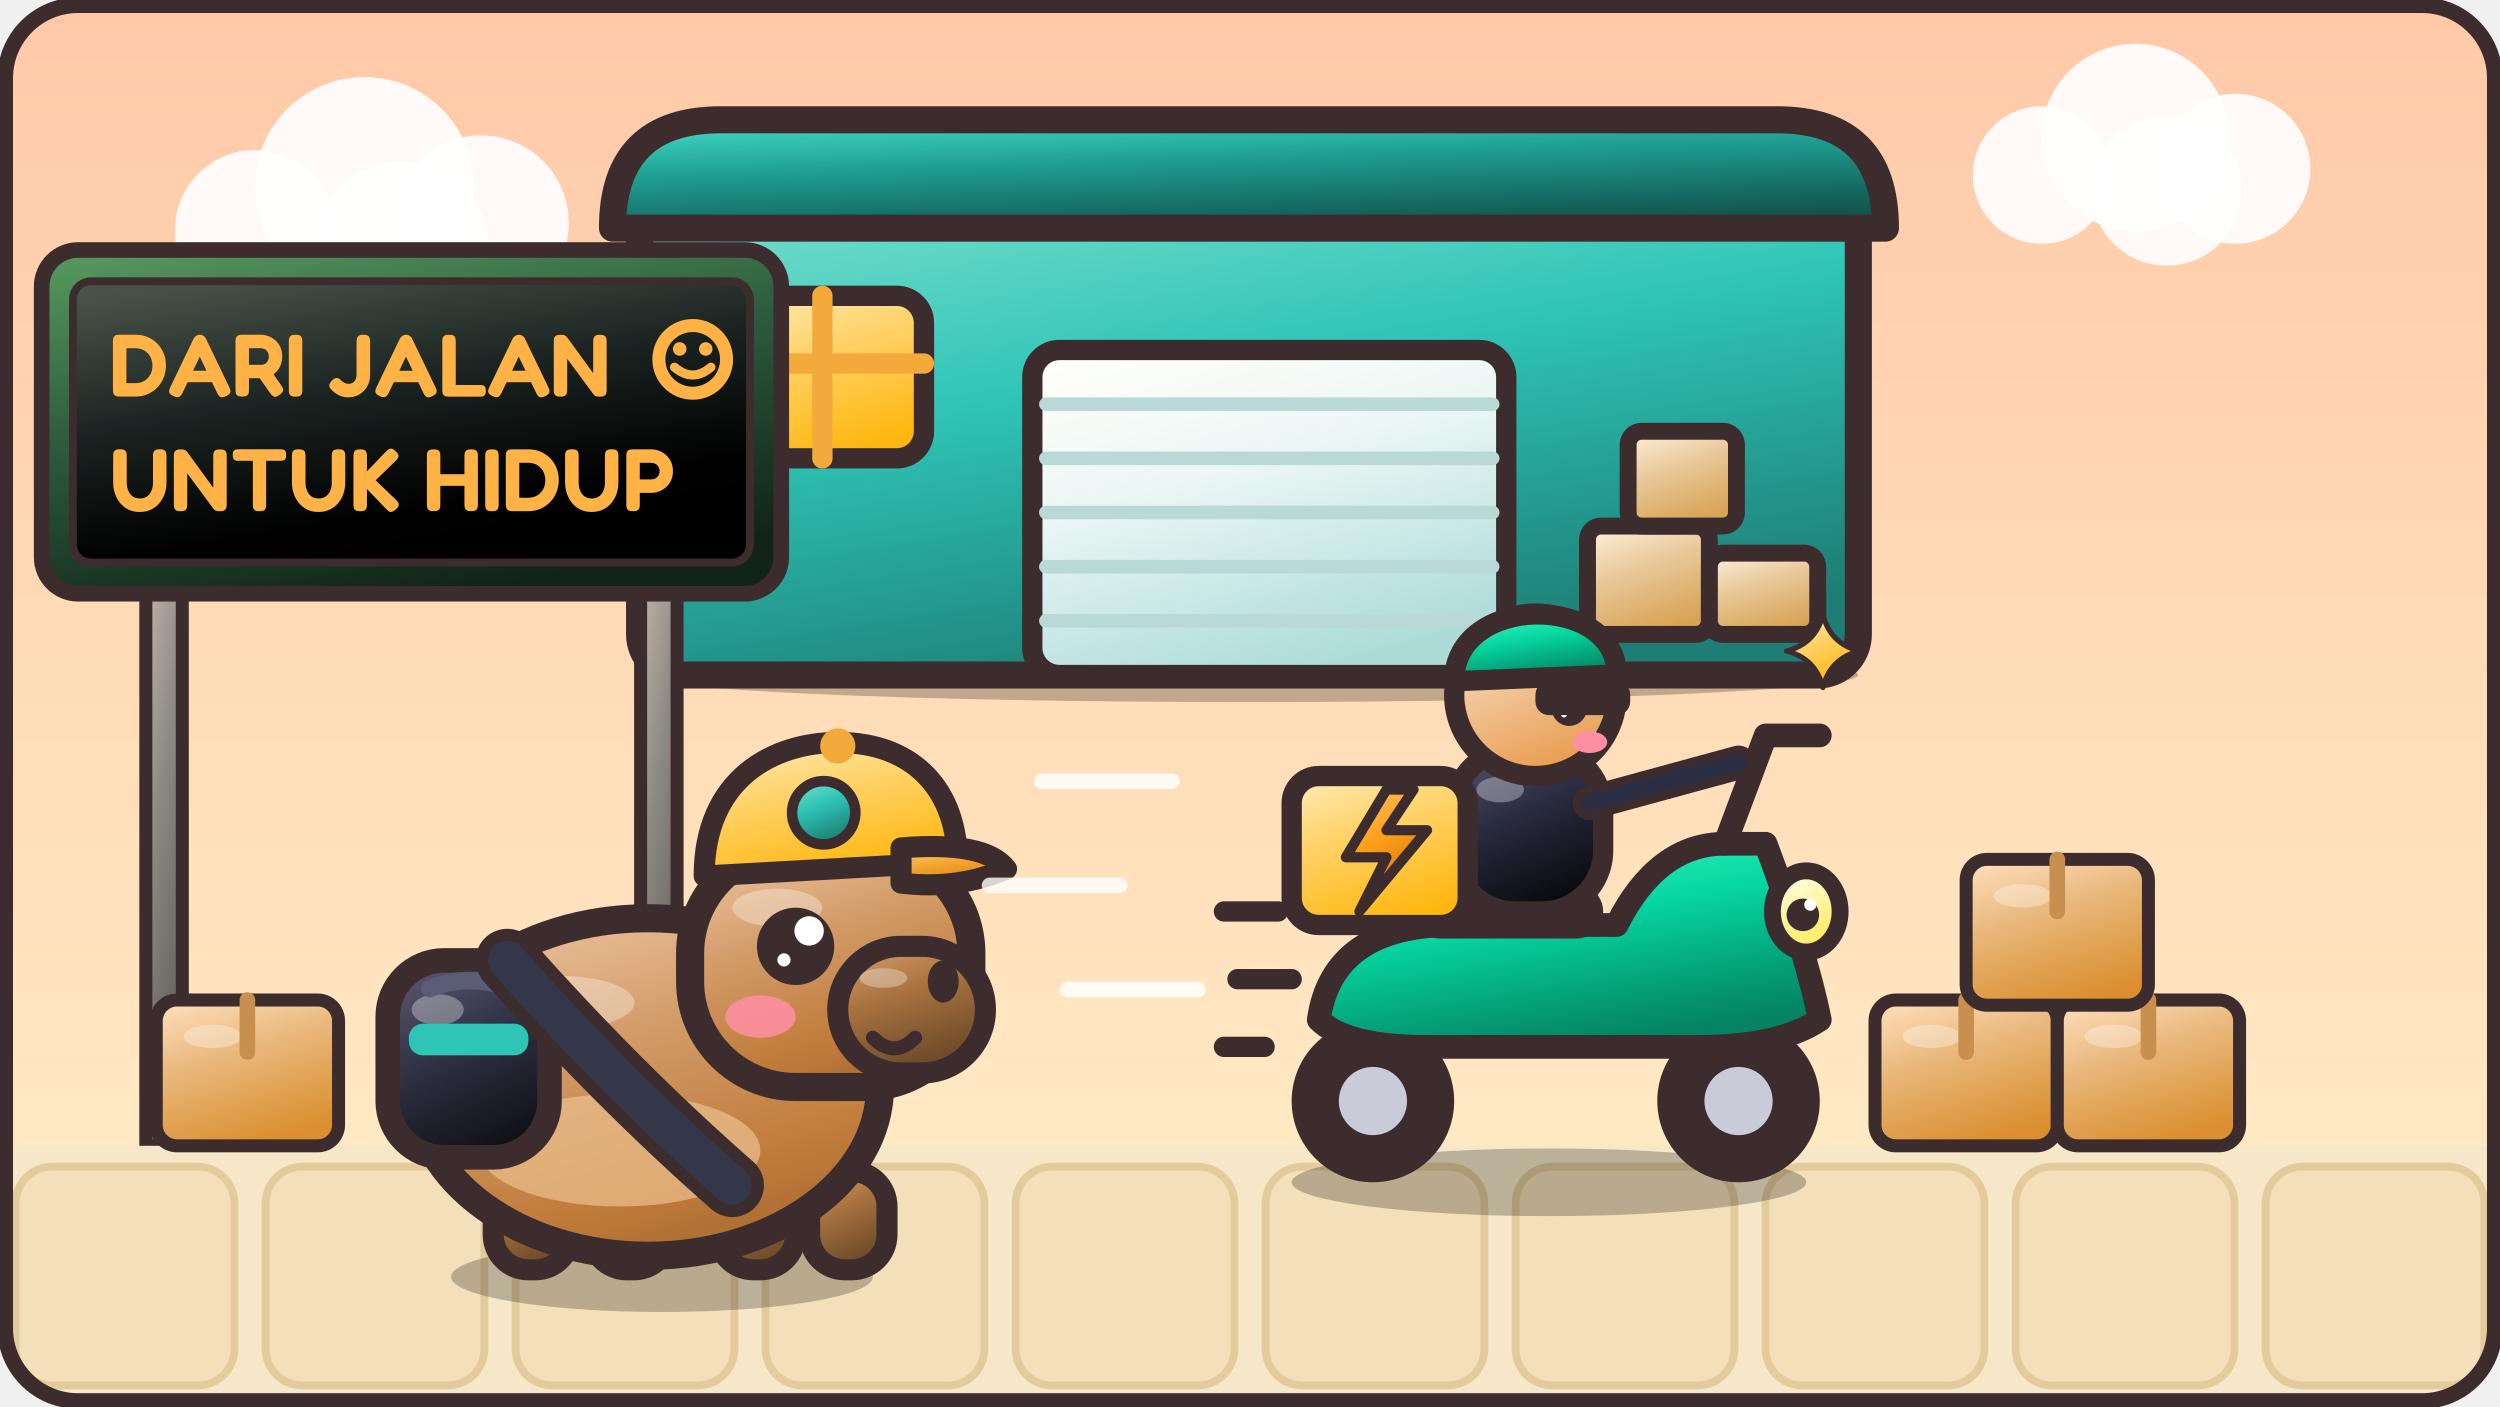
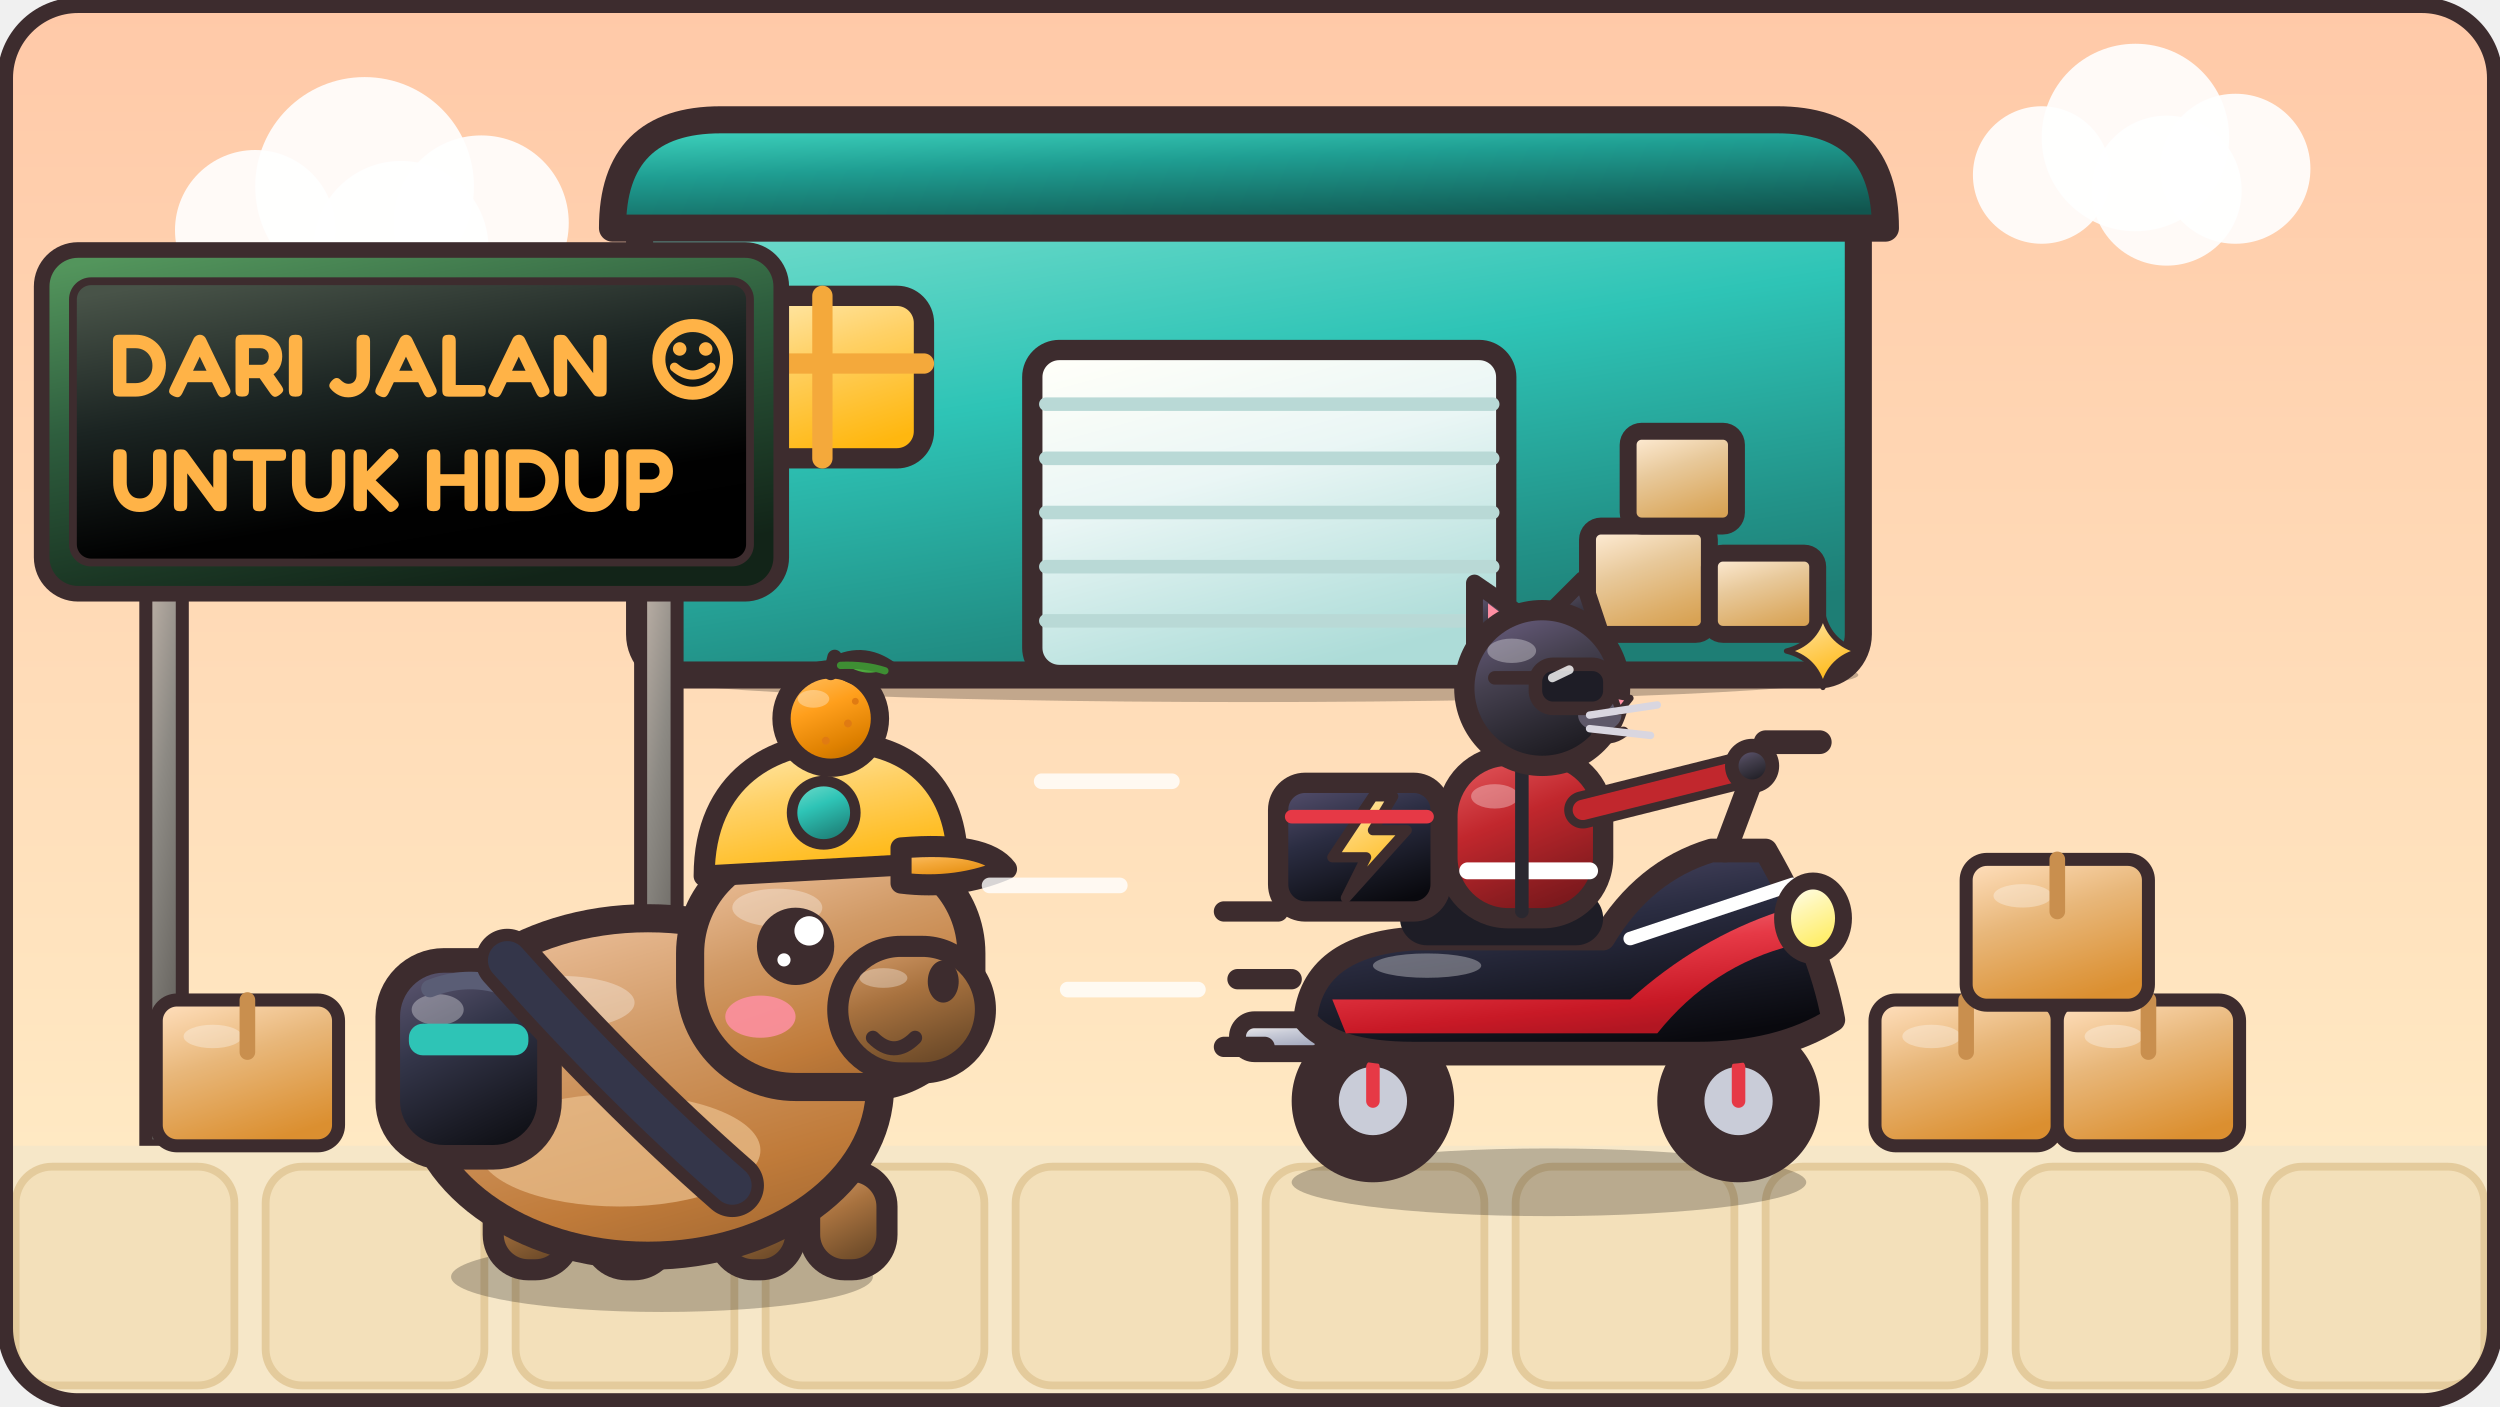
<svg xmlns="http://www.w3.org/2000/svg" data-painted="1" width="960" height="540" viewBox="0 0 960 540">
  <defs>
    <linearGradient id="pg2EC4B6" x1="0.15" y1="0" x2="0.55" y2="1">
      <stop offset="0" stop-color="#72DCCB" />
      <stop offset="0.42" stop-color="#2EC4B6" />
      <stop offset="0.82" stop-color="#229288" />
      <stop offset="1" stop-color="#1E7E75" />
    </linearGradient>
    <linearGradient id="pg1F9E92" x1="0.15" y1="0" x2="0.55" y2="1">
      <stop offset="0" stop-color="#41D8C2" />
      <stop offset="0.42" stop-color="#1F9E92" />
      <stop offset="0.82" stop-color="#156B63" />
      <stop offset="1" stop-color="#11564F" />
    </linearGradient>
    <linearGradient id="pgEAF6F5" x1="0.15" y1="0" x2="0.55" y2="1">
      <stop offset="0" stop-color="#FFFFF9" />
      <stop offset="0.42" stop-color="#EAF6F5" />
      <stop offset="0.82" stop-color="#BFE4E1" />
      <stop offset="1" stop-color="#ADDCD8" />
    </linearGradient>
    <linearGradient id="pgFFD166" x1="0.15" y1="0" x2="0.55" y2="1">
      <stop offset="0" stop-color="#FFEAB1" />
      <stop offset="0.42" stop-color="#FFD166" />
      <stop offset="0.82" stop-color="#FFBF29" />
      <stop offset="1" stop-color="#FFB70F" />
    </linearGradient>
    <linearGradient id="pgE8C99B" x1="0.15" y1="0" x2="0.55" y2="1">
      <stop offset="0" stop-color="#FFEDD7" />
      <stop offset="0.42" stop-color="#E8C99B" />
      <stop offset="0.82" stop-color="#DDAE69" />
      <stop offset="1" stop-color="#D8A355" />
    </linearGradient>
    <linearGradient id="pg8D8A84" x1="0.15" y1="0" x2="0.55" y2="1">
      <stop offset="0" stop-color="#BEB2A8" />
      <stop offset="0.42" stop-color="#8D8A84" />
      <stop offset="0.82" stop-color="#6E6B66" />
      <stop offset="1" stop-color="#615E5A" />
    </linearGradient>
    <linearGradient id="pg2E5E3E" x1="0.15" y1="0" x2="0.55" y2="1">
      <stop offset="0" stop-color="#53955C" />
      <stop offset="0.42" stop-color="#2E5E3E" />
      <stop offset="0.82" stop-color="#1A3523" />
      <stop offset="1" stop-color="#122418" />
    </linearGradient>
    <linearGradient id="pg1B2422" x1="0.15" y1="0" x2="0.55" y2="1">
      <stop offset="0" stop-color="#485348" />
      <stop offset="0.42" stop-color="#1B2422" />
      <stop offset="0.82" stop-color="#010101" />
      <stop offset="1" stop-color="#000000" />
    </linearGradient>
    <linearGradient id="pgE8B77A" x1="0.15" y1="0" x2="0.55" y2="1">
      <stop offset="0" stop-color="#FEDDB9" />
      <stop offset="0.42" stop-color="#E8B77A" />
      <stop offset="0.82" stop-color="#DF9B46" />
      <stop offset="1" stop-color="#DB8F30" />
    </linearGradient>
    <linearGradient id="pgA8723F" x1="0.15" y1="0" x2="0.55" y2="1">
      <stop offset="0" stop-color="#D39B69" />
      <stop offset="0.42" stop-color="#A8723F" />
      <stop offset="0.82" stop-color="#7B542E" />
      <stop offset="1" stop-color="#694727" />
    </linearGradient>
    <linearGradient id="pgD19A66" x1="0.15" y1="0" x2="0.55" y2="1">
      <stop offset="0" stop-color="#EEC39F" />
      <stop offset="0.42" stop-color="#D19A66" />
      <stop offset="0.82" stop-color="#C07B3A" />
      <stop offset="1" stop-color="#AC6E34" />
    </linearGradient>
    <linearGradient id="pg34364A" x1="0.15" y1="0" x2="0.55" y2="1">
      <stop offset="0" stop-color="#605974" />
      <stop offset="0.42" stop-color="#34364A" />
      <stop offset="0.82" stop-color="#1B1C26" />
      <stop offset="1" stop-color="#101117" />
    </linearGradient>
    <linearGradient id="pgF4A93B" x1="0.15" y1="0" x2="0.55" y2="1">
      <stop offset="0" stop-color="#FFCB82" />
      <stop offset="0.42" stop-color="#F4A93B" />
      <stop offset="0.82" stop-color="#E58D0D" />
      <stop offset="1" stop-color="#CD7E0B" />
    </linearGradient>
    <linearGradient id="pg06D6A0" x1="0.15" y1="0" x2="0.55" y2="1">
      <stop offset="0" stop-color="#3EF9C0" />
      <stop offset="0.42" stop-color="#06D6A0" />
      <stop offset="0.82" stop-color="#049A73" />
      <stop offset="1" stop-color="#048261" />
    </linearGradient>
    <linearGradient id="pgFFF6B0" x1="0.15" y1="0" x2="0.55" y2="1">
      <stop offset="0" stop-color="#FFFFF9" />
      <stop offset="0.42" stop-color="#FFF6B0" />
      <stop offset="0.82" stop-color="#FFEF73" />
      <stop offset="1" stop-color="#FFEC59" />
    </linearGradient>
    <linearGradient id="pg2B2D42" x1="0.15" y1="0" x2="0.55" y2="1">
      <stop offset="0" stop-color="#554F6D" />
      <stop offset="0.42" stop-color="#2B2D42" />
      <stop offset="0.82" stop-color="#13141D" />
      <stop offset="1" stop-color="#09090E" />
    </linearGradient>
    <linearGradient id="pgF2C79B" x1="0.15" y1="0" x2="0.55" y2="1">
      <stop offset="0" stop-color="#FFEFDD" />
      <stop offset="0.42" stop-color="#F2C79B" />
      <stop offset="0.82" stop-color="#EBA965" />
      <stop offset="1" stop-color="#E89C4E" />
    </linearGradient>
    <linearGradient id="pgFF9F1C" x1="0.15" y1="0" x2="0.55" y2="1">
      <stop offset="0" stop-color="#FFC267" />
      <stop offset="0.42" stop-color="#FF9F1C" />
      <stop offset="0.82" stop-color="#DE8000" />
      <stop offset="1" stop-color="#C47100" />
+     </linearGradient>
+     <linearGradient id="pg5BBF4A" x1="0.15" y1="0" x2="0.55" y2="1">
+       <stop offset="0" stop-color="#8FD882" />
+       <stop offset="0.42" stop-color="#5BBF4A" />
+       <stop offset="0.82" stop-color="#439735" />
+       <stop offset="1" stop-color="#3B842F" />
+     </linearGradient>
+     <linearGradient id="pgC9CCD8" x1="0.15" y1="0" x2="0.55" y2="1">
+       <stop offset="0" stop-color="#FFF9F4" />
+       <stop offset="0.42" stop-color="#C9CCD8" />
+       <stop offset="0.82" stop-color="#A5AABE" />
+       <stop offset="1" stop-color="#979CB4" />
+     </linearGradient>
+     <linearGradient id="pgE63946" x1="0.15" y1="0" x2="0.55" y2="1">
+       <stop offset="0" stop-color="#F37E87" />
+       <stop offset="0.42" stop-color="#E63946" />
+       <stop offset="0.82" stop-color="#C81926" />
+       <stop offset="1" stop-color="#B21622" />
+     </linearGradient>
+     <linearGradient id="pgC1272D" x1="0.15" y1="0" x2="0.55" y2="1">
+       <stop offset="0" stop-color="#E3575C" />
+       <stop offset="0.42" stop-color="#C1272D" />
+       <stop offset="0.82" stop-color="#8E1D21" />
+       <stop offset="1" stop-color="#79181C" />
+     </linearGradient>
+     <linearGradient id="pg45404F" x1="0.15" y1="0" x2="0.55" y2="1">
+       <stop offset="0" stop-color="#6B5F82" />
+       <stop offset="0.42" stop-color="#45404F" />
+       <stop offset="0.82" stop-color="#27252D" />
+       <stop offset="1" stop-color="#1B191F" />
    </linearGradient>
  </defs>
  <defs>
    <linearGradient id="morning" x1="0" y1="0" x2="0" y2="1">
      <stop offset="0" stop-color="#FFC9A8" />
      <stop offset="1" stop-color="#FFF0C9" />
    </linearGradient>
    <clipPath id="frame">
      <rect x="2" y="2" width="956" height="536" rx="28" />
    </clipPath>
  </defs>
  <g stroke-linejoin="round" stroke-linecap="round">
    <g clip-path="url(#frame)">
      <rect width="960" height="540" fill="url(#morning)" />
      <circle cx="98.0" cy="88.4" r="30.8" fill="#FFFFFF" opacity="0.9" />
      <circle cx="140.0" cy="71.6" r="42.0" fill="#FFFFFF" opacity="0.9" />
      <circle cx="184.8" cy="85.6" r="33.6" fill="#FFFFFF" opacity="0.9" />
      <circle cx="154.0" cy="95.4" r="33.6" fill="#FFFFFF" opacity="0.9" />
      <circle cx="784.0" cy="67.2" r="26.4" fill="#FFFFFF" opacity="0.9" />
      <circle cx="820.0" cy="52.8" r="36.0" fill="#FFFFFF" opacity="0.9" />
      <circle cx="858.4" cy="64.8" r="28.8" fill="#FFFFFF" opacity="0.9" />
      <circle cx="832.0" cy="73.2" r="28.8" fill="#FFFFFF" opacity="0.9" />
      <g transform="translate(230 20) scale(2.6)">
        <ellipse cx="96" cy="92" rx="90" ry="4" fill="#000" opacity="0.24" />
        <rect x="6" y="22" width="180" height="70" rx="6" fill="url(#pg2EC4B6)" stroke="#3D2C2E" stroke-width="4" />
        <path d="M2 26 Q2 10 18 10 L174 10 Q190 10 190 26 Z" fill="url(#pg1F9E92)" stroke="#3D2C2E" stroke-width="4" />
        <rect x="64" y="44" width="70" height="48" rx="4" fill="url(#pgEAF6F5)" stroke="#3D2C2E" stroke-width="3" />
        <path d="M66 52 L132 52" stroke="#B9D9D6" stroke-width="2" />
        <path d="M66 60 L132 60" stroke="#B9D9D6" stroke-width="2" />
        <path d="M66 68 L132 68" stroke="#B9D9D6" stroke-width="2" />
        <path d="M66 76 L132 76" stroke="#B9D9D6" stroke-width="2" />
        <path d="M66 84 L132 84" stroke="#B9D9D6" stroke-width="2" />
        <rect x="18" y="36" width="30" height="24" rx="4" fill="url(#pgFFD166)" stroke="#3D2C2E" stroke-width="3" />
        <path d="M33 36 L33 60 M18 46 L48 46" stroke="#F4A93B" stroke-width="3" />
        <rect x="146" y="70" width="18" height="16" rx="2" fill="url(#pgE8C99B)" stroke="#3D2C2E" stroke-width="2.5" />
        <rect x="164" y="74" width="16" height="12" rx="2" fill="url(#pgE8C99B)" stroke="#3D2C2E" stroke-width="2.5" />
        <rect x="152" y="56" width="16" height="14" rx="2" fill="url(#pgE8C99B)" stroke="#3D2C2E" stroke-width="2.5" />
      </g>
      <rect x="56" y="216" width="14" height="224" fill="url(#pg8D8A84)" stroke="#3D2C2E" stroke-width="5" />
      <rect x="246" y="216" width="14" height="224" fill="url(#pg8D8A84)" stroke="#3D2C2E" stroke-width="5" />
      <rect x="16" y="96" width="284" height="132" rx="14" fill="url(#pg2E5E3E)" stroke="#3D2C2E" stroke-width="6" />
      <ellipse cx="104.0" cy="129.0" rx="45.4" ry="10.6" fill="#FFFFFF" opacity="0.32" />
      <rect x="28" y="108" width="260" height="108" rx="7" fill="url(#pg1B2422)" stroke="#3D2C2E" stroke-width="3" />
      <path d="M45.935 152.298Q44.763 152.298 44.223 151.932Q43.683 151.566 43.526 150.971Q43.368 150.376 43.368 149.688V131.082Q43.368 130.435 43.5 129.845Q43.632 129.254 44.176 128.88Q44.72 128.506 45.97 128.531L52.098 128.54Q54.546 128.54 56.658 129.428Q58.77 130.316 60.36 131.906Q61.95 133.495 62.834 135.646Q63.718 137.797 63.718 140.296Q63.718 142.863 62.829 145.051Q61.941 147.24 60.352 148.863Q58.762 150.487 56.633 151.392Q54.504 152.298 51.996 152.298ZM48.537 147.121H52.098Q53.943 147.121 55.404 146.254Q56.867 145.387 57.704 143.882Q58.541 142.378 58.541 140.44Q58.541 138.494 57.704 136.972Q56.867 135.451 55.4 134.584Q53.934 133.716 52.064 133.716H48.537ZM88.061 148.719Q88.487 149.56 88.516 150.16Q88.546 150.759 88.151 151.214Q87.755 151.668 86.88 152.119Q85.52 152.765 84.776 152.501Q84.032 152.238 83.386 150.869L76.706 136.946L70.084 150.878Q69.412 152.204 68.669 152.463Q67.925 152.722 66.582 152.085Q65.706 151.668 65.303 151.205Q64.899 150.742 64.941 150.121Q64.984 149.501 65.418 148.625L74.359 130.044Q74.7 129.364 75.362 128.952Q76.025 128.54 76.739 128.54Q77.249 128.54 77.687 128.723Q78.125 128.905 78.49 129.245Q78.856 129.585 79.085 130.078ZM70.993 146.773 73.102 142.369H80.352L82.451 146.773ZM93 152.298Q91.759 152.298 91.219 151.928Q90.679 151.558 90.556 150.95Q90.433 150.343 90.433 149.688V131.107Q90.433 130.461 90.565 129.875Q90.696 129.288 91.236 128.914Q91.776 128.54 93.034 128.54H100.089Q101.508 128.54 102.966 129.054Q104.424 129.569 105.648 130.614Q106.872 131.66 107.624 133.228Q108.376 134.796 108.376 136.929Q108.376 138.366 107.947 139.7Q107.518 141.035 106.664 142.144Q105.809 143.254 104.56 144.057Q103.31 144.86 101.661 145.217H95.601V149.722Q95.601 150.376 95.474 150.967Q95.346 151.558 94.806 151.928Q94.266 152.298 93 152.298ZM107.356 151.626Q106.099 152.553 105.346 152.353Q104.594 152.153 103.769 151.023L97.785 142.454L103.616 141.698L107.994 147.98Q108.563 148.812 108.712 149.391Q108.861 149.969 108.538 150.478Q108.215 150.988 107.356 151.626ZM95.601 140.091H100.344Q100.803 140.091 101.313 139.917Q101.823 139.743 102.244 139.356Q102.664 138.97 102.936 138.366Q103.208 137.762 103.208 136.895Q103.208 135.927 102.805 135.213Q102.401 134.499 101.687 134.108Q100.973 133.716 100.021 133.716H95.601ZM113.476 152.323Q112.235 152.323 111.696 151.953Q111.156 151.583 111.033 150.976Q110.909 150.368 110.909 149.714V131.115Q110.909 130.461 111.037 129.87Q111.164 129.279 111.704 128.91Q112.244 128.54 113.51 128.54Q114.777 128.54 115.304 128.91Q115.831 129.279 115.954 129.87Q116.077 130.461 116.077 131.149V149.748Q116.077 150.402 115.95 150.993Q115.822 151.583 115.283 151.953Q114.743 152.323 113.476 152.323ZM133.673 152.578Q132.389 152.578 131.31 152.23Q130.23 151.881 129.435 151.392Q128.641 150.904 128.152 150.483Q127.663 150.062 127.527 149.926Q127.111 149.484 126.779 149.055Q126.448 148.625 126.448 148.099Q126.448 147.639 126.707 147.159Q126.966 146.679 127.451 146.169Q127.96 145.633 128.407 145.387Q128.853 145.141 129.304 145.141Q129.907 145.141 130.379 145.519Q130.851 145.897 131.344 146.39Q131.548 146.543 131.887 146.781Q132.227 147.019 132.712 147.202Q133.197 147.385 133.834 147.385Q134.573 147.385 135.151 147.125Q135.73 146.866 136.12 146.381Q136.512 145.897 136.711 145.234Q136.911 144.571 136.911 143.772V131.387Q136.911 130.682 137.051 130.023Q137.191 129.364 137.748 128.952Q138.305 128.54 139.58 128.54Q140.787 128.54 141.31 128.923Q141.833 129.305 141.969 129.909Q142.105 130.512 142.105 131.175V144.018Q142.105 145.821 141.488 147.376Q140.872 148.931 139.737 150.1Q138.602 151.269 137.055 151.923Q135.508 152.578 133.673 152.578ZM167.248 148.719Q167.673 149.56 167.702 150.16Q167.732 150.759 167.337 151.214Q166.942 151.668 166.066 152.119Q164.706 152.765 163.962 152.501Q163.219 152.238 162.572 150.869L155.892 136.946L149.27 150.878Q148.599 152.204 147.855 152.463Q147.111 152.722 145.768 152.085Q144.893 151.668 144.489 151.205Q144.085 150.742 144.127 150.121Q144.17 149.501 144.603 148.625L153.546 130.044Q153.886 129.364 154.548 128.952Q155.212 128.54 155.925 128.54Q156.435 128.54 156.873 128.723Q157.311 128.905 157.677 129.245Q158.042 129.585 158.272 130.078ZM150.18 146.773 152.287 142.369H159.538L161.638 146.773ZM172.433 152.323Q171.183 152.323 170.639 151.953Q170.095 151.583 169.968 150.98Q169.84 150.376 169.84 149.722V131.124Q169.84 130.461 169.963 129.87Q170.087 129.279 170.626 128.91Q171.166 128.54 172.433 128.54Q173.699 128.54 174.226 128.91Q174.753 129.279 174.88 129.87Q175.008 130.461 175.008 131.141V147.835H184.333Q184.911 147.835 185.412 147.933Q185.913 148.03 186.232 148.506Q186.551 148.982 186.551 150.071Q186.551 151.133 186.224 151.613Q185.897 152.094 185.399 152.208Q184.902 152.323 184.324 152.323ZM210.564 148.719Q210.989 149.56 211.018 150.16Q211.048 150.759 210.653 151.214Q210.257 151.668 209.382 152.119Q208.022 152.765 207.278 152.501Q206.535 152.238 205.889 150.869L199.208 136.946L192.586 150.878Q191.915 152.204 191.171 152.463Q190.427 152.722 189.084 152.085Q188.209 151.668 187.805 151.205Q187.401 150.742 187.444 150.121Q187.486 149.501 187.919 148.625L196.862 130.044Q197.202 129.364 197.865 128.952Q198.528 128.54 199.242 128.54Q199.752 128.54 200.189 128.723Q200.627 128.905 200.993 129.245Q201.358 129.585 201.588 130.078ZM193.495 146.773 195.603 142.369H202.854L204.954 146.773ZM215.188 152.315Q213.989 152.315 213.454 151.94Q212.918 151.566 212.786 150.971Q212.655 150.376 212.655 149.705V131.03Q212.655 130.393 212.791 129.836Q212.927 129.279 213.488 128.922Q214.048 128.565 215.281 128.565Q216.53 128.565 216.998 128.859Q217.465 129.152 217.857 129.654L227.785 143.296V131.03Q227.785 130.393 227.929 129.836Q228.073 129.279 228.618 128.922Q229.161 128.565 230.394 128.565Q231.644 128.565 232.171 128.94Q232.697 129.314 232.825 129.909Q232.953 130.504 232.953 131.175V149.739Q232.953 150.385 232.812 150.976Q232.672 151.566 232.12 151.94Q231.567 152.315 230.309 152.315Q229.357 152.315 228.843 152.149Q228.328 151.983 227.954 151.49L217.797 137.754V149.739Q217.797 150.385 217.665 150.976Q217.534 151.566 216.99 151.94Q216.446 152.315 215.188 152.315Z" fill="#FFB347" />
      <path d="M53.636 196.603Q51.154 196.603 49.255 195.647Q47.355 194.691 46.059 193.072Q44.763 191.452 44.108 189.434Q43.453 187.415 43.453 185.29V175.115Q43.453 174.435 43.581 173.845Q43.709 173.254 44.248 172.884Q44.788 172.514 46.054 172.514Q47.33 172.514 47.869 172.884Q48.409 173.254 48.537 173.845Q48.664 174.435 48.664 175.149V185.29Q48.664 186.794 49.161 188.193Q49.659 189.591 50.772 190.5Q51.886 191.41 53.739 191.41Q55.285 191.41 56.407 190.654Q57.529 189.897 58.142 188.512Q58.754 187.126 58.754 185.256V174.937Q58.754 174.299 58.894 173.76Q59.034 173.22 59.578 172.867Q60.122 172.514 61.363 172.514Q62.63 172.514 63.157 172.897Q63.684 173.279 63.807 173.87Q63.93 174.461 63.93 175.149V185.358Q63.93 187.508 63.263 189.51Q62.596 191.512 61.282 193.114Q59.969 194.716 58.052 195.66Q56.136 196.603 53.636 196.603ZM69.293 196.315Q68.095 196.315 67.559 195.94Q67.024 195.566 66.892 194.971Q66.76 194.376 66.76 193.705V175.03Q66.76 174.393 66.897 173.836Q67.032 173.279 67.594 172.922Q68.154 172.565 69.387 172.565Q70.636 172.565 71.104 172.859Q71.572 173.152 71.962 173.654L81.891 187.296V175.03Q81.891 174.393 82.035 173.836Q82.179 173.279 82.724 172.922Q83.267 172.565 84.5 172.565Q85.749 172.565 86.276 172.94Q86.803 173.314 86.931 173.909Q87.058 174.504 87.058 175.175V193.739Q87.058 194.385 86.918 194.976Q86.778 195.566 86.225 195.94Q85.673 196.315 84.415 196.315Q83.463 196.315 82.949 196.149Q82.434 195.983 82.06 195.49L71.903 181.754V193.739Q71.903 194.385 71.771 194.976Q71.639 195.566 71.095 195.94Q70.551 196.315 69.293 196.315ZM107.705 172.514Q108.283 172.514 108.768 172.617Q109.252 172.719 109.567 173.182Q109.881 173.645 109.881 174.742Q109.881 175.804 109.562 176.28Q109.244 176.756 108.742 176.854Q108.24 176.952 107.663 176.952H102.189V193.798Q102.189 194.453 102.061 195.031Q101.934 195.609 101.407 195.966Q100.88 196.323 99.613 196.323Q98.398 196.323 97.858 195.953Q97.318 195.583 97.208 195.001Q97.097 194.419 97.097 193.764V176.952H91.572Q91.02 176.952 90.518 176.841Q90.017 176.731 89.698 176.267Q89.379 175.804 89.379 174.716Q89.379 173.645 89.694 173.182Q90.008 172.719 90.522 172.617Q91.037 172.514 91.581 172.514ZM122.282 196.603Q119.8 196.603 117.901 195.647Q116.001 194.691 114.705 193.072Q113.409 191.452 112.754 189.434Q112.1 187.415 112.1 185.29V175.115Q112.1 174.435 112.227 173.845Q112.355 173.254 112.894 172.884Q113.434 172.514 114.701 172.514Q115.975 172.514 116.515 172.884Q117.055 173.254 117.183 173.845Q117.31 174.435 117.31 175.149V185.29Q117.31 186.794 117.807 188.193Q118.305 189.591 119.418 190.5Q120.531 191.41 122.385 191.41Q123.931 191.41 125.053 190.654Q126.175 189.897 126.787 188.512Q127.4 187.126 127.4 185.256V174.937Q127.4 174.299 127.54 173.76Q127.68 173.22 128.224 172.867Q128.768 172.514 130.009 172.514Q131.275 172.514 131.803 172.897Q132.329 173.279 132.453 173.87Q132.576 174.461 132.576 175.149V185.358Q132.576 187.508 131.909 189.51Q131.242 191.512 129.928 193.114Q128.615 194.716 126.698 195.66Q124.781 196.603 122.282 196.603ZM138.297 196.323Q137.056 196.323 136.516 195.953Q135.976 195.583 135.853 194.98Q135.73 194.376 135.73 193.722V175.107Q135.73 174.452 135.857 173.862Q135.984 173.271 136.524 172.905Q137.064 172.54 138.331 172.54Q139.597 172.54 140.124 172.91Q140.651 173.279 140.779 173.87Q140.906 174.461 140.906 175.141V181.006L148.191 173.407Q148.854 172.702 149.419 172.43Q149.984 172.157 150.575 172.336Q151.166 172.514 151.863 173.195Q153.01 174.249 153.027 175.039Q153.044 175.829 152.067 176.841L144.247 184.44L152.135 192.005Q153.189 193.042 153.133 193.871Q153.078 194.7 151.931 195.677Q151.106 196.357 150.515 196.536Q149.925 196.714 149.41 196.429Q148.896 196.144 148.259 195.413L140.906 187.78V193.756Q140.906 194.411 140.779 195.001Q140.651 195.592 140.111 195.958Q139.572 196.323 138.297 196.323ZM180.915 196.298Q179.674 196.298 179.135 195.928Q178.595 195.558 178.472 194.95Q178.349 194.343 178.349 193.688V175.115Q178.349 174.461 178.476 173.87Q178.603 173.279 179.143 172.91Q179.683 172.54 180.95 172.54Q182.216 172.54 182.743 172.91Q183.27 173.279 183.393 173.87Q183.516 174.461 183.516 175.149V193.722Q183.516 194.376 183.389 194.967Q183.261 195.558 182.722 195.928Q182.182 196.298 180.915 196.298ZM166.491 196.298Q165.25 196.298 164.71 195.928Q164.17 195.558 164.047 194.95Q163.924 194.343 163.924 193.688V175.115Q163.924 174.461 164.051 173.87Q164.179 173.279 164.719 172.91Q165.258 172.54 166.525 172.54Q167.791 172.54 168.318 172.91Q168.845 173.279 168.969 173.87Q169.092 174.461 169.092 175.149V193.722Q169.092 194.376 168.964 194.967Q168.837 195.558 168.297 195.928Q167.757 196.298 166.491 196.298ZM168.267 186.573V182.085H178.892L178.884 186.573ZM188.888 196.323Q187.648 196.323 187.108 195.953Q186.568 195.583 186.445 194.976Q186.321 194.368 186.321 193.714V175.115Q186.321 174.461 186.449 173.87Q186.577 173.279 187.116 172.91Q187.656 172.54 188.922 172.54Q190.189 172.54 190.716 172.91Q191.243 173.279 191.366 173.87Q191.489 174.461 191.489 175.149V193.748Q191.489 194.402 191.362 194.993Q191.234 195.583 190.695 195.953Q190.155 196.323 188.888 196.323ZM196.793 196.298Q195.62 196.298 195.081 195.932Q194.541 195.566 194.384 194.971Q194.227 194.376 194.227 193.688V175.082Q194.227 174.435 194.358 173.845Q194.49 173.254 195.034 172.88Q195.578 172.506 196.828 172.531L202.956 172.54Q205.404 172.54 207.516 173.428Q209.629 174.316 211.218 175.906Q212.808 177.495 213.692 179.646Q214.576 181.797 214.576 184.296Q214.576 186.863 213.687 189.051Q212.799 191.24 211.209 192.863Q209.62 194.487 207.491 195.392Q205.362 196.298 202.854 196.298ZM199.394 191.121H202.956Q204.8 191.121 206.262 190.254Q207.725 189.387 208.562 187.882Q209.399 186.378 209.399 184.44Q209.399 182.494 208.562 180.972Q207.725 179.451 206.258 178.584Q204.792 177.716 202.922 177.716H199.394ZM227.173 196.603Q224.691 196.603 222.791 195.647Q220.891 194.691 219.595 193.072Q218.298 191.452 217.644 189.434Q216.989 187.415 216.989 185.29V175.115Q216.989 174.435 217.117 173.845Q217.244 173.254 217.784 172.884Q218.324 172.514 219.59 172.514Q220.865 172.514 221.405 172.884Q221.945 173.254 222.072 173.845Q222.2 174.435 222.2 175.149V185.29Q222.2 186.794 222.697 188.193Q223.195 189.591 224.308 190.5Q225.422 191.41 227.274 191.41Q228.822 191.41 229.944 190.654Q231.066 189.897 231.678 188.512Q232.29 187.126 232.29 185.256V174.937Q232.29 174.299 232.43 173.76Q232.57 173.22 233.114 172.867Q233.658 172.514 234.899 172.514Q236.166 172.514 236.692 172.897Q237.22 173.279 237.343 173.87Q237.466 174.461 237.466 175.149V185.358Q237.466 187.508 236.799 189.51Q236.132 191.512 234.818 193.114Q233.505 194.716 231.588 195.66Q229.672 196.603 227.173 196.603ZM243.067 196.298Q241.827 196.298 241.287 195.928Q240.747 195.558 240.624 194.95Q240.5 194.343 240.5 193.688V175.115Q240.5 174.47 240.632 173.879Q240.764 173.288 241.308 172.914Q241.852 172.54 243.101 172.54H250.089Q251.491 172.54 252.949 173.058Q254.406 173.577 255.648 174.635Q256.889 175.694 257.649 177.257Q258.41 178.822 258.41 180.938Q258.41 183.029 257.649 184.589Q256.889 186.149 255.643 187.19Q254.398 188.231 252.94 188.75Q251.482 189.268 250.054 189.268H245.677V193.722Q245.677 194.376 245.549 194.967Q245.422 195.558 244.882 195.928Q244.343 196.298 243.067 196.298ZM245.677 184.091H250.089Q250.837 184.091 251.563 183.769Q252.29 183.446 252.779 182.736Q253.267 182.026 253.267 180.895Q253.267 179.944 252.855 179.23Q252.443 178.516 251.725 178.116Q251.006 177.716 250.054 177.716H245.677Z" fill="#FFB347" />
      <circle cx="266" cy="138" r="13" fill="none" stroke="#FFB347" stroke-width="5" />
      <circle cx="261" cy="134" r="2.6" fill="#FFB347" />
      <circle cx="271" cy="134" r="2.6" fill="#FFB347" />
      <path d="M259 141 Q266 147 273 141" stroke="#FFB347" stroke-width="3.5" fill="none" />
      <rect x="0" y="440" width="960" height="100" fill="#F6E7C8" />
      <rect x="6" y="448" width="84" height="84" rx="14" fill="#F3E0BA" stroke="#E4CB9C" stroke-width="3" />
      <rect x="102" y="448" width="84" height="84" rx="14" fill="#F3E0BA" stroke="#E4CB9C" stroke-width="3" />
      <rect x="198" y="448" width="84" height="84" rx="14" fill="#F3E0BA" stroke="#E4CB9C" stroke-width="3" />
      <rect x="294" y="448" width="84" height="84" rx="14" fill="#F3E0BA" stroke="#E4CB9C" stroke-width="3" />
      <rect x="390" y="448" width="84" height="84" rx="14" fill="#F3E0BA" stroke="#E4CB9C" stroke-width="3" />
      <rect x="486" y="448" width="84" height="84" rx="14" fill="#F3E0BA" stroke="#E4CB9C" stroke-width="3" />
      <rect x="582" y="448" width="84" height="84" rx="14" fill="#F3E0BA" stroke="#E4CB9C" stroke-width="3" />
      <rect x="678" y="448" width="84" height="84" rx="14" fill="#F3E0BA" stroke="#E4CB9C" stroke-width="3" />
      <rect x="774" y="448" width="84" height="84" rx="14" fill="#F3E0BA" stroke="#E4CB9C" stroke-width="3" />
      <rect x="870" y="448" width="84" height="84" rx="14" fill="#F3E0BA" stroke="#E4CB9C" stroke-width="3" />
      <rect x="720" y="384" width="70" height="56" rx="8" fill="url(#pgE8B77A)" stroke="#3D2C2E" stroke-width="5" />
      <ellipse cx="741.7" cy="398.0" rx="11.2" ry="4.5" fill="#FFFFFF" opacity="0.32" />
      <path d="M755 384 L755 404" stroke="#C98F4E" stroke-width="6" />
      <rect x="790" y="384" width="70" height="56" rx="8" fill="url(#pgE8B77A)" stroke="#3D2C2E" stroke-width="5" />
      <ellipse cx="811.7" cy="398.0" rx="11.2" ry="4.5" fill="#FFFFFF" opacity="0.32" />
      <path d="M825 384 L825 404" stroke="#C98F4E" stroke-width="6" />
      <rect x="755" y="330" width="70" height="56" rx="8" fill="url(#pgE8B77A)" stroke="#3D2C2E" stroke-width="5" />
      <ellipse cx="776.7" cy="344.0" rx="11.2" ry="4.5" fill="#FFFFFF" opacity="0.32" />
      <path d="M790 330 L790 350" stroke="#C98F4E" stroke-width="6" />
      <rect x="60" y="384" width="70" height="56" rx="8" fill="url(#pgE8B77A)" stroke="#3D2C2E" stroke-width="5" />
      <ellipse cx="81.7" cy="398.0" rx="11.2" ry="4.5" fill="#FFFFFF" opacity="0.32" />
      <path d="M95 384 L95 404" stroke="#C98F4E" stroke-width="6" />
      <g transform="translate(130 250) scale(2.7)">
        <g transform="translate(0 0)">
          <ellipse cx="46" cy="89" rx="30" ry="5" fill="#000" opacity="0.24" />
          <rect x="22" y="74" width="11" height="14" rx="5" fill="url(#pgA8723F)" stroke="#3D2C2E" stroke-width="3" />
          <rect x="36" y="74" width="11" height="14" rx="5" fill="url(#pgA8723F)" stroke="#3D2C2E" stroke-width="3" />
          <rect x="54" y="74" width="11" height="14" rx="5" fill="url(#pgA8723F)" stroke="#3D2C2E" stroke-width="3" />
          <rect x="67" y="74" width="11" height="14" rx="5" fill="url(#pgA8723F)" stroke="#3D2C2E" stroke-width="3" />
          <g transform="translate(0 0)">
            <ellipse cx="44" cy="62" rx="33" ry="24" fill="url(#pgD19A66)" stroke="#3D2C2E" stroke-width="4" />
            <ellipse cx="31.5" cy="50.0" rx="10.6" ry="3.8" fill="#FFFFFF" opacity="0.32" />
            <ellipse cx="40" cy="71" rx="20" ry="8" fill="#EBC08F" opacity="0.7" />
            <path d="M18 50 Q24 44 30 47" stroke="#A8723F" stroke-width="3" fill="none" />
            <rect x="7" y="44" width="23" height="28" rx="8" fill="url(#pg34364A)" stroke="#3D2C2E" stroke-width="3.5" />
            <ellipse cx="14.1" cy="51.0" rx="3.7" ry="2.2" fill="#FFFFFF" opacity="0.32" />
            <rect x="10" y="53" width="17" height="4.5" rx="2" fill="#2EC4B6" />
            <path d="M13 48 Q18 46 23 47.5" stroke="#5A5D75" stroke-width="2.5" fill="none" />
            <path d="M24 44 Q40 62 56 76" stroke="#3D2C2E" stroke-width="9" fill="none" />
            <path d="M24 44 Q40 62 56 76" stroke="#34364A" stroke-width="5.5" fill="none" />
            <circle cx="59" cy="31" r="6" fill="url(#pgA8723F)" stroke="#3D2C2E" stroke-width="3" />
            <rect x="50" y="28" width="40" height="34" rx="15" fill="url(#pgD19A66)" stroke="#3D2C2E" stroke-width="4" />
            <ellipse cx="62.4" cy="36.5" rx="6.4" ry="2.7" fill="#FFFFFF" opacity="0.32" />
            <rect x="71" y="42" width="21" height="18" rx="9" fill="url(#pgA8723F)" stroke="#3D2C2E" stroke-width="3" />
            <ellipse cx="77.5" cy="46.5" rx="3.4" ry="1.4" fill="#FFFFFF" opacity="0.32" />
            <ellipse cx="86" cy="47" rx="2.2" ry="3" fill="#3D2C2E" />
            <path d="M76 55 Q79 58 82 55" stroke="#3D2C2E" stroke-width="2" fill="none" />
            <circle cx="65" cy="42" r="5.5" fill="#3D2C2E" />
            <circle cx="66.925" cy="39.8" r="2.09" fill="#FFFFFF" />
            <circle cx="63.35" cy="43.925" r="0.935" fill="#FFFFFF" />
            <ellipse cx="60" cy="52" rx="5" ry="3" fill="#FF8FA3" opacity="0.85" />
            <path d="M52 32 C52 18 62 13 71 13 C82 13 88 20 88 30 Z" fill="url(#pgFFD166)" stroke="#3D2C2E" stroke-width="3" />
            <path d="M80 28 Q92 27 95 31 Q88 34 80 33 Z" fill="url(#pgF4A93B)" stroke="#3D2C2E" stroke-width="3" />
            <circle cx="69" cy="23" r="4.5" fill="url(#pg2EC4B6)" stroke="#3D2C2E" stroke-width="1.5" />
            <circle cx="71" cy="13.5" r="2.5" fill="#F4A93B" />
+             <circle cx="70" cy="9.6" r="7" fill="url(#pgFF9F1C)" stroke="#3D2C2E" stroke-width="2.6" />
+             <ellipse cx="67.55" cy="6.8" rx="2.24" ry="1.26" fill="#FFFFFF" opacity="0.32" />
+             <circle cx="72.45" cy="10.3" r="0.56" fill="#E07B12" />
+             <circle cx="69.3" cy="12.75" r="0.56" fill="#E07B12" />
+             <circle cx="73.5" cy="7.15" r="0.49" fill="#E07B12" />
+             <path d="M70 3.1 L70.56 0.85" stroke="#3D2C2E" stroke-width="2.08" fill="none" />
+             <path d="M70.35 1.9 Q74.9 -0.55 79.1 2.95 Q74.9 5.75 70.35 1.9 Z" fill="url(#pg5BBF4A)" stroke="#3D2C2E" stroke-width="2.08" />
+             <path d="M71.4 2.04 Q74.9 1.9 77.7 2.81" stroke="#3E8E33" stroke-width="1.04" fill="none" />
          </g>
        </g>
      </g>
      <g transform="translate(470 220) scale(2.6)">
        <ellipse cx="48" cy="90" rx="38" ry="5" fill="#000" opacity="0.24" />
+         <rect x="2" y="66" width="16" height="5" rx="2.5" fill="url(#pgC9CCD8)" stroke="#3D2C2E" stroke-width="2.5" />
        <circle cx="22" cy="78" r="12" fill="#3D2C2E" />
        <circle cx="22" cy="78" r="5.04" fill="#C9CCD8" />
        <circle cx="76" cy="78" r="12" fill="#3D2C2E" />
        <circle cx="76" cy="78" r="5.04" fill="#C9CCD8" />
-         <path d="M14 66 Q16 52 34 52 L58 52 Q64 40 74 40 L80 40 Q86 56 88 66 Q82 70 70 70 L30 70 Q18 70 14 66 Z" fill="url(#pg06D6A0)" stroke="#3D2C2E" stroke-width="3.5" />
-         <rect x="28" y="46" width="28" height="8" rx="4" fill="#3D2C2E" />
-         <path d="M74 40 L80 24 L88 24" stroke="#3D2C2E" stroke-width="3.5" fill="none" />
-         <ellipse cx="86" cy="50" rx="5" ry="6" fill="url(#pgFFF6B0)" stroke="#3D2C2E" stroke-width="2.5" />
-         <circle cx="85.5" cy="50.5" r="2.4" fill="#3D2C2E" />
-         <circle cx="86.6" cy="49" r="0.9" fill="#FFFFFF" />
-         <rect x="34" y="26" width="22" height="24" rx="9" fill="url(#pg2B2D42)" stroke="#3D2C2E" stroke-width="3" />
-         <ellipse cx="40.8" cy="32.0" rx="3.5" ry="1.9" fill="#FFFFFF" opacity="0.32" />
-         <path d="M54 34 L76 28" stroke="#3D2C2E" stroke-width="5" />
-         <path d="M54 34 L76 28" stroke="#2B2D42" stroke-width="2.5" />
-         <circle cx="46" cy="18" r="12" fill="url(#pgF2C79B)" stroke="#3D2C2E" stroke-width="3" />
-         <ellipse cx="41.4" cy="12.0" rx="3.8" ry="1.9" fill="#FFFFFF" opacity="0.32" />
-         <path d="M34 16 C34 3 58 3 58 15 Z" fill="url(#pg06D6A0)" stroke="#3D2C2E" stroke-width="3" />
-         <circle cx="51" cy="20" r="2.6" fill="#3D2C2E" />
-         <circle cx="51.91" cy="18.96" r="0.988" fill="#FFFFFF" />
-         <circle cx="50.22" cy="20.91" r="0.442" fill="#FFFFFF" />
-         <ellipse cx="54" cy="25" rx="2.6" ry="1.6" fill="#FF8FA3" />
-         <rect x="10" y="30" width="26" height="22" rx="4" fill="url(#pgFFD166)" stroke="#3D2C2E" stroke-width="3" />
-         <path d="M24 32 L18 42 L24 42 L20 50 L30 38 L24 38 L28 32 Z" fill="url(#pgFF9F1C)" stroke="#3D2C2E" stroke-width="1.5" />
-         <rect x="46" y="16" width="14" height="5" rx="2" fill="#3D2C2E" />
-         <path d="M0 50 L8 50 M2 60 L10 60 M0 70 L6 70" stroke="#3D2C2E" stroke-width="3" />
+         <path d="M22 78 L22 73 M76 78 L76 73" stroke="#E63946" stroke-width="2" fill="none" />
+         <path d="M12 66 Q13 55 28 54 L56 54 Q62 44 72 41 L80 41 Q88 55 90 66 Q82 71 70 71 L28 71 Q16 71 12 66 Z" fill="url(#pg2B2D42)" stroke="#3D2C2E" stroke-width="3.5" />
+         <ellipse cx="30" cy="58" rx="8" ry="1.8" fill="#FFFFFF" opacity="0.32" />
+         <path d="M16 63 L60 63 Q70 54 82 50 L84 55 Q72 58 64 68 L18 68 Z" fill="url(#pgE63946)" />
+         <path d="M60 54 L84 46" fill="none" stroke="#FFFFFF" stroke-width="2" />
+         <rect x="26" y="47" width="30" height="8" rx="4" fill="#1E1D26" />
+         <path d="M74 41 L80 25 L88 25" stroke="#3D2C2E" stroke-width="3.5" fill="none" />
+         <ellipse cx="87" cy="51" rx="4.5" ry="5.5" fill="url(#pgFFF6B0)" stroke="#3D2C2E" stroke-width="2.5" />
+         <rect x="33" y="27" width="23" height="24" rx="9" fill="url(#pgC1272D)" stroke="#3D2C2E" stroke-width="3" />
+         <ellipse cx="40" cy="33" rx="3.5" ry="1.8" fill="#FFFFFF" opacity="0.32" />
+         <path d="M36 44 L54 44" stroke="#FFFFFF" stroke-width="2.5" fill="none" />
+         <path d="M44 29 L44 50" stroke="#2A2830" stroke-width="2" fill="none" />
+         <path d="M53 35 L77 29" stroke="#3D2C2E" stroke-width="5.5" fill="none" />
+         <path d="M53 35 L77 29" stroke="#C1272D" stroke-width="3" fill="none" />
+         <circle cx="78" cy="28.5" r="3" fill="url(#pg45404F)" stroke="#3D2C2E" stroke-width="2" />
+         <path d="M37 12 L37 1.5 L45 7 Z" fill="url(#pg45404F)" stroke="#3D2C2E" stroke-width="2.5" />
+         <path d="M48 6 L53 1 L56 10 Z" fill="url(#pg45404F)" stroke="#3D2C2E" stroke-width="2.5" />
+         <path d="M39 9 L39 4.5 L43 7.5 Z" fill="#FF8FA3" />
+         <circle cx="47" cy="17" r="11.5" fill="url(#pg45404F)" stroke="#3D2C2E" stroke-width="3" />
+         <ellipse cx="42.5" cy="11.5" rx="3.6" ry="1.8" fill="#FFFFFF" opacity="0.32" />
+         <ellipse cx="55.5" cy="21" rx="3.2" ry="2.4" fill="#5E5869" />
+         <path d="M57.5 18 L60 18.5 L58.4 20.5 Z" fill="#FF8FA3" stroke="#3D2C2E" stroke-width="1" />
+         <rect x="46" y="13.5" width="11" height="6.5" rx="2.6" fill="#1E1D26" stroke="#3D2C2E" stroke-width="2" />
+         <path d="M40 15.5 L46 15.5" stroke="#3D2C2E" stroke-width="2" fill="none" />
+         <path d="M48.5 15.5 L51 14.3" stroke="#FFFFFF" stroke-width="1.3" fill="none" opacity="0.8" />
+         <path d="M55 24 Q57 25 59 23.5" stroke="#3D2C2E" stroke-width="1.6" fill="none" />
+         <path d="M54 21 L64 19.5 M54 23 L63 24" stroke="#D9D6E0" stroke-width="1.1" fill="none" />
+         <rect x="8" y="31" width="24" height="19" rx="4" fill="url(#pg2B2D42)" stroke="#3D2C2E" stroke-width="3" />
+         <path d="M22 33 L16 42 L21 42 L18 48 L27 38 L22 38 L25 33 Z" fill="url(#pgFFD166)" stroke="#3D2C2E" stroke-width="1.5" />
+         <path d="M10 36 L30 36" stroke="#E63946" stroke-width="2" fill="none" />
+         <path d="M0 50 L8 50 M2 60 L10 60 M0 70 L6 70" stroke="#3D2C2E" stroke-width="3" fill="none" />
      </g>
      <path d="M400 300 L450 300" stroke="#FFFFFF" stroke-width="6" opacity="0.8" />
      <path d="M380 340 L430 340" stroke="#FFFFFF" stroke-width="6" opacity="0.8" />
      <path d="M410 380 L460 380" stroke="#FFFFFF" stroke-width="6" opacity="0.8" />
      <path d="M700 236 Q702.8 247.2 714 250 Q702.8 252.8 700 264 Q697.2 252.8 686 250 Q697.2 247.2 700 236Z" fill="url(#pgFFD166)" stroke="#3D2C2E" stroke-width="2" />
    </g>
    <rect x="2" y="2" width="956" height="536" rx="28" fill="none" stroke="#3D2C2E" stroke-width="6" />
  </g>
</svg>
